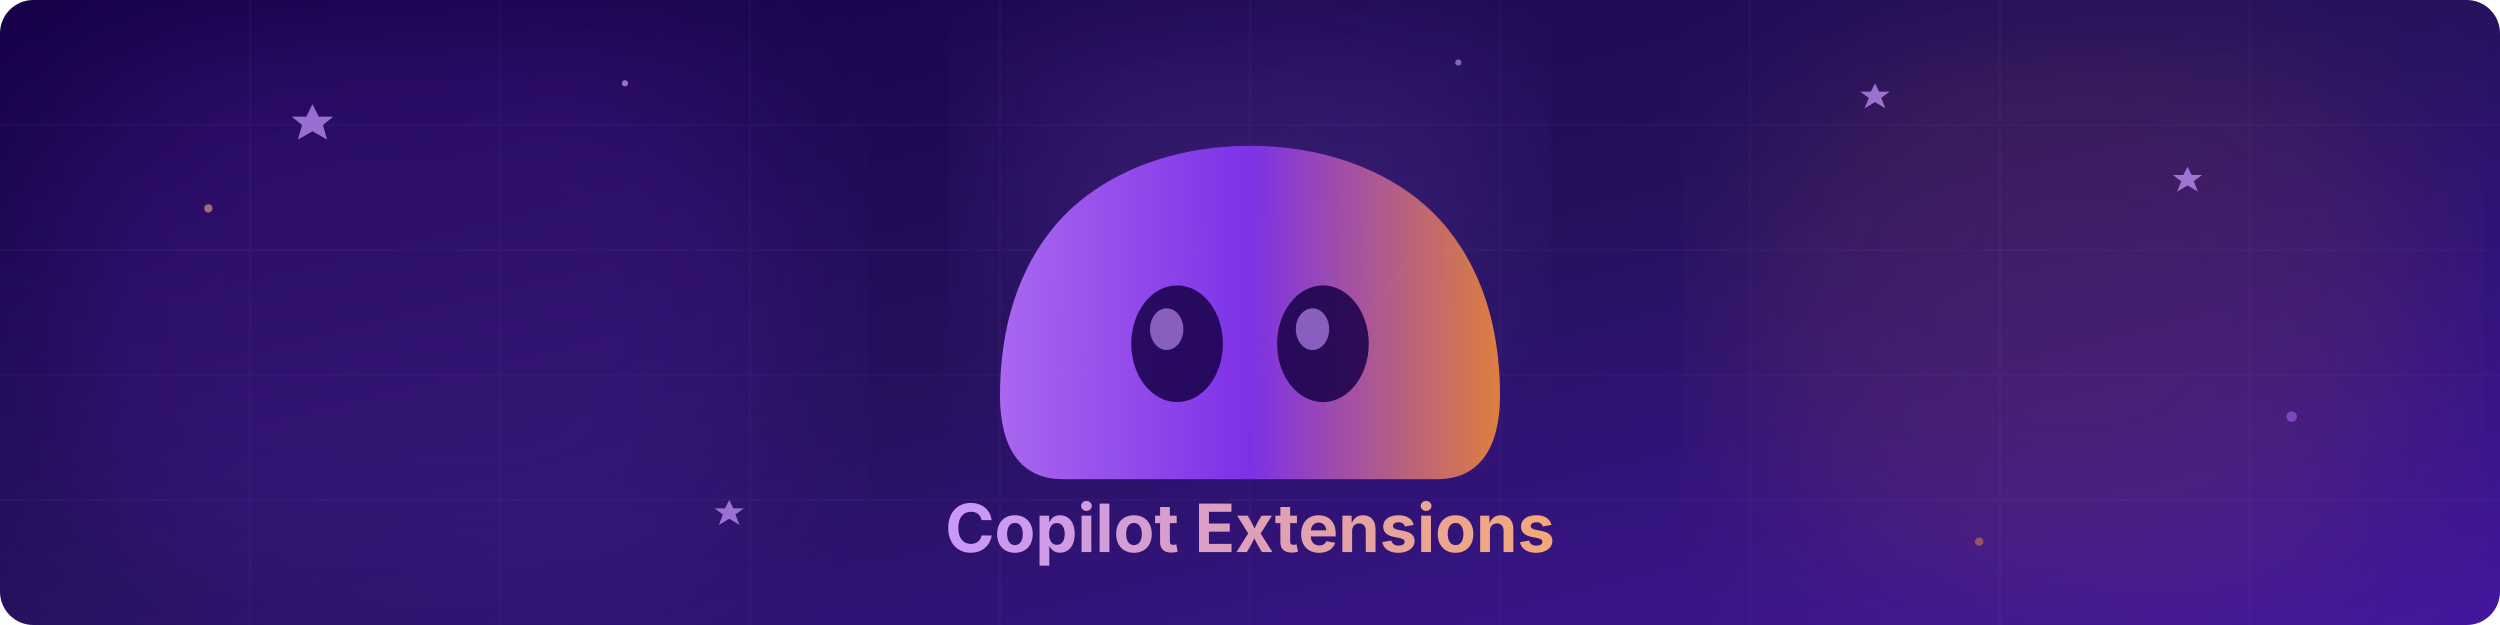
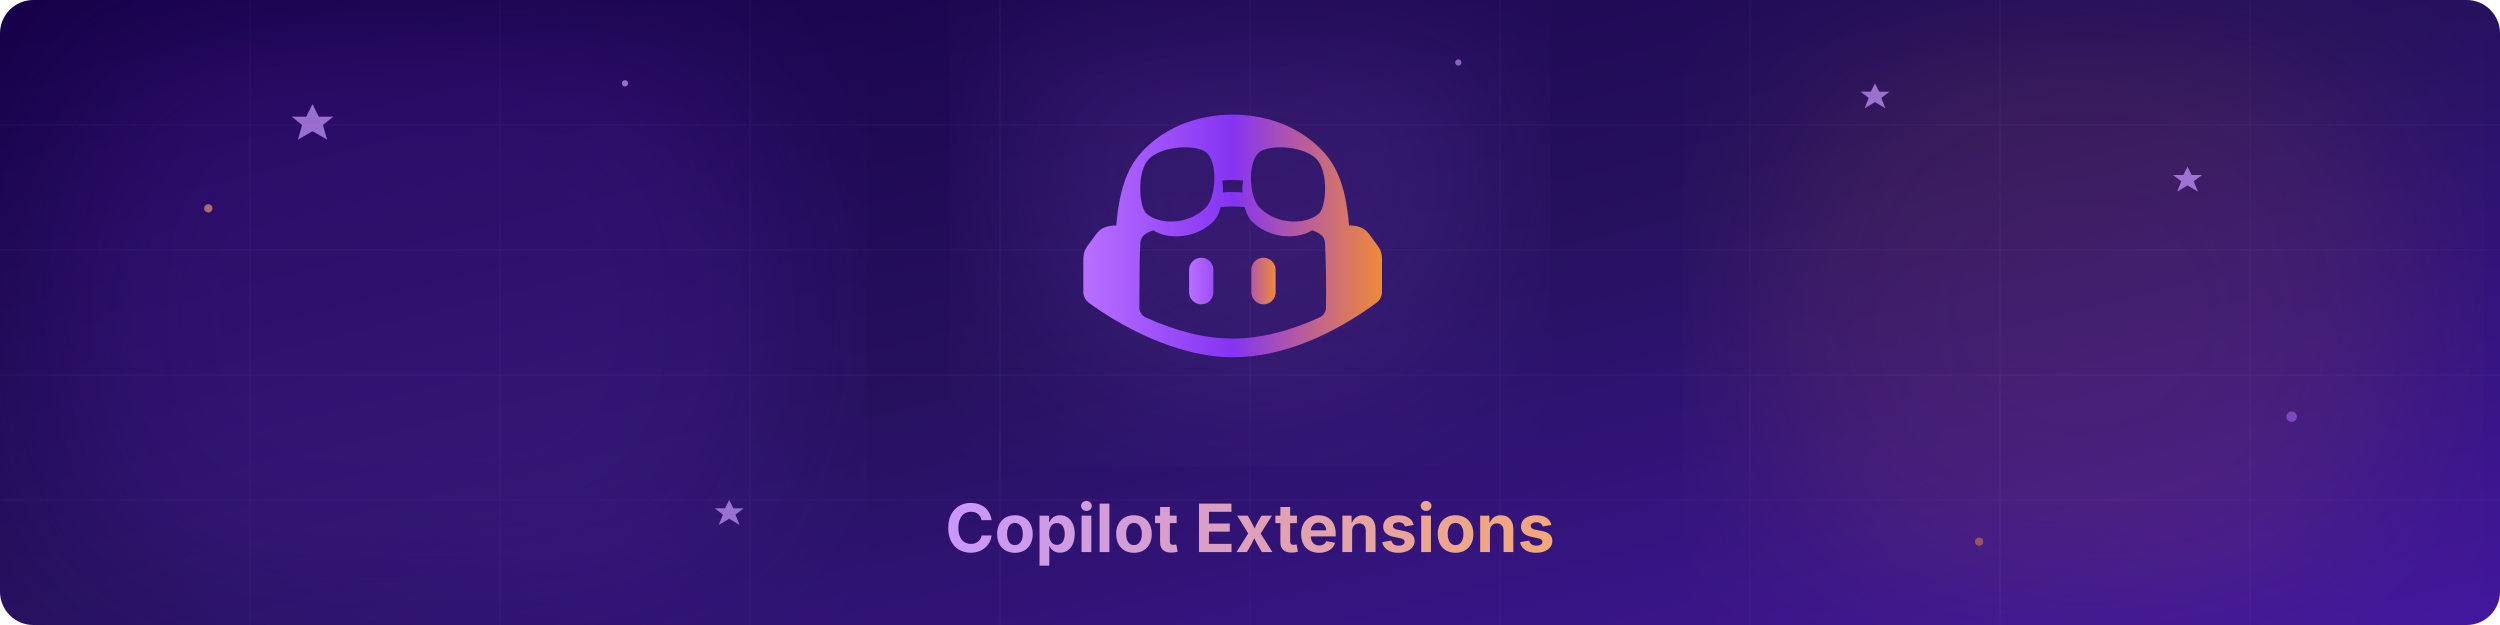
<svg xmlns="http://www.w3.org/2000/svg" viewBox="0 0 1200 300" fill="none">
  <defs>
    <linearGradient id="bg" x1="0%" y1="0%" x2="100%" y2="100%">
      <stop offset="0%" stop-color="#160048" />
      <stop offset="50%" stop-color="#26115F" />
      <stop offset="100%" stop-color="#43179E" />
    </linearGradient>
    <linearGradient id="glow" x1="0%" y1="0%" x2="100%" y2="0%">
      <stop offset="0%" stop-color="#B870FF" />
      <stop offset="50%" stop-color="#8534F3" />
      <stop offset="100%" stop-color="#F08A3A" />
    </linearGradient>
    <linearGradient id="accent" x1="0%" y1="0%" x2="100%" y2="0%">
      <stop offset="0%" stop-color="#C898FD" />
      <stop offset="100%" stop-color="#F4A876" />
    </linearGradient>
    <filter id="blur1">
      <feGaussianBlur stdDeviation="40" />
    </filter>
    <filter id="blur2">
      <feGaussianBlur stdDeviation="20" />
    </filter>
  </defs>
  <rect width="1200" height="300" fill="url(#bg)" rx="16" />
  <circle cx="200" cy="150" r="180" fill="#8534F3" opacity="0.15" filter="url(#blur1)" />
  <circle cx="1000" cy="150" r="160" fill="#F08A3A" opacity="0.1" filter="url(#blur1)" />
  <circle cx="600" cy="80" r="120" fill="#B870FF" opacity="0.12" filter="url(#blur1)" />
  <g opacity="0.06" stroke="#C898FD" stroke-width="0.5">
    <line x1="0" y1="60" x2="1200" y2="60" />
    <line x1="0" y1="120" x2="1200" y2="120" />
    <line x1="0" y1="180" x2="1200" y2="180" />
    <line x1="0" y1="240" x2="1200" y2="240" />
    <line x1="120" y1="0" x2="120" y2="300" />
    <line x1="240" y1="0" x2="240" y2="300" />
    <line x1="360" y1="0" x2="360" y2="300" />
    <line x1="480" y1="0" x2="480" y2="300" />
    <line x1="600" y1="0" x2="600" y2="300" />
    <line x1="720" y1="0" x2="720" y2="300" />
    <line x1="840" y1="0" x2="840" y2="300" />
    <line x1="960" y1="0" x2="960" y2="300" />
    <line x1="1080" y1="0" x2="1080" y2="300" />
  </g>
-   <g transform="translate(480, 70)">
-     <path d="M120 0C80 0 45 15 25 40C5 65 0 95 0 120C0 145 10 160 30 160L210 160C230 160 240 145 240 120C240 95 235 65 215 40C195 15 160 0 120 0Z" fill="url(#glow)" opacity="0.9" />
-     <ellipse cx="85" cy="95" rx="22" ry="28" fill="#160048" opacity="0.85" />
-     <ellipse cx="155" cy="95" rx="22" ry="28" fill="#160048" opacity="0.85" />
-     <ellipse cx="80" cy="88" rx="8" ry="10" fill="#C898FD" opacity="0.6" />
-     <ellipse cx="150" cy="88" rx="8" ry="10" fill="#C898FD" opacity="0.6" />
+   <g transform="translate(520, 55) scale(0.28)" fill="url(#glow)">
+     <path d="M181.33 266.143c0-11.497 9.32-20.818 20.818-20.818 11.498 0 20.819 9.321 20.819 20.818v38.373c0 11.497-9.321 20.818-20.819 20.818-11.497 0-20.818-9.32-20.818-20.818v-38.373zM308.807 245.325c-11.477 0-20.798 9.321-20.798 20.818v38.373c0 11.497 9.32 20.818 20.798 20.818 11.497 0 20.818-9.32 20.818-20.818v-38.373c0-11.497-9.32-20.818-20.818-20.818z" fill-rule="nonzero" />
+     <path d="M512.002 246.393v57.384c-.02 7.411-3.696 14.638-9.67 19.011C431.767 374.444 344.695 416 256 416c-98.138 0-196.379-56.542-246.33-93.21-5.975-4.374-9.65-11.6-9.671-19.012v-57.384a35.347 35.347 0 016.857-20.922l15.583-21.085c8.336-11.312 20.757-14.31 33.98-14.31 4.988-56.953 16.794-97.604 45.024-127.354C155.194 5.77 226.56 0 256 0c29.441 0 100.807 5.77 154.557 62.722 28.19 29.75 40.036 70.401 45.025 127.354 13.263 0 25.602 2.936 33.958 14.31l15.583 21.127c4.476 6.077 6.878 13.345 6.878 20.88zm-97.666-26.075c-.677-13.058-11.292-18.19-22.338-21.824-11.64 7.309-25.848 10.183-39.46 10.183-14.454 0-41.432-3.47-63.872-25.869-5.667-5.625-9.527-14.454-12.155-24.247a212.902 212.902 0 00-20.469-1.088c-6.098 0-13.099.349-20.551 1.088-2.628 9.793-6.509 18.622-12.155 24.247-22.4 22.4-49.418 25.87-63.872 25.87-13.612 0-27.86-2.855-39.501-10.184-11.005 3.613-21.558 8.828-22.277 21.824-1.17 24.555-1.272 49.11-1.375 73.645-.041 12.318-.082 24.658-.288 36.976.062 7.166 4.374 13.818 10.882 16.774 52.97 24.124 103.045 36.278 149.137 36.278 46.01 0 96.085-12.154 149.014-36.278 6.508-2.956 10.84-9.608 10.881-16.774.637-36.832.124-73.809-1.642-110.62h.041zM107.521 168.97c8.643 8.623 24.966 14.392 42.56 14.392 13.448 0 39.03-2.874 60.156-24.329 9.28-8.951 15.05-31.35 14.413-54.079-.657-18.231-5.769-33.28-13.448-39.665-8.315-7.371-27.203-10.574-48.33-8.644-22.399 2.238-41.267 9.588-50.875 19.833-20.798 22.728-16.323 80.317-4.476 92.492zm130.556-56.008c.637 3.51.965 7.35 1.273 11.517 0 2.875 0 5.77-.308 8.952 6.406-.636 11.847-.636 16.959-.636s10.553 0 16.959.636c-.329-3.182-.329-6.077-.329-8.952.329-4.167.657-8.007 1.294-11.517-6.735-.637-12.812-.965-17.924-.965s-11.21.328-17.924.965zm49.275-8.008c-.637 22.728 5.133 45.128 14.413 54.08 21.105 21.454 46.708 24.328 60.155 24.328 17.596 0 33.918-5.769 42.561-14.392 11.847-12.175 16.322-69.764-4.476-92.492-9.608-10.245-28.476-17.595-50.875-19.833-21.127-1.93-40.015 1.273-48.33 8.644-7.679 6.385-12.791 21.434-13.448 39.665z" />
  </g>
  <text x="600" y="265" text-anchor="middle" font-family="system-ui, -apple-system, 'Segoe UI', sans-serif" font-size="32" font-weight="700" fill="url(#accent)">Copilot Extensions</text>
  <g fill="#C898FD" opacity="0.7">
    <polygon points="150,50 153,56 160,56 155,60 157,67 150,63 143,67 145,60 140,56 147,56" />
    <polygon points="1050,80 1052,84 1057,84 1053,87 1055,92 1050,89 1045,92 1047,87 1043,84 1048,84" />
    <polygon points="350,240 352,244 357,244 353,247 355,252 350,249 345,252 347,247 343,244 348,244" />
    <polygon points="900,40 902,44 907,44 903,47 905,52 900,49 895,52 897,47 893,44 898,44" />
  </g>
  <circle cx="100" cy="100" r="2" fill="#F4A876" opacity="0.6" />
  <circle cx="1100" cy="200" r="2.5" fill="#B870FF" opacity="0.5" />
  <circle cx="300" cy="40" r="1.5" fill="#C898FD" opacity="0.7" />
  <circle cx="950" cy="260" r="2" fill="#F08A3A" opacity="0.5" />
  <circle cx="700" cy="30" r="1.5" fill="#C898FD" opacity="0.6" />
</svg>
